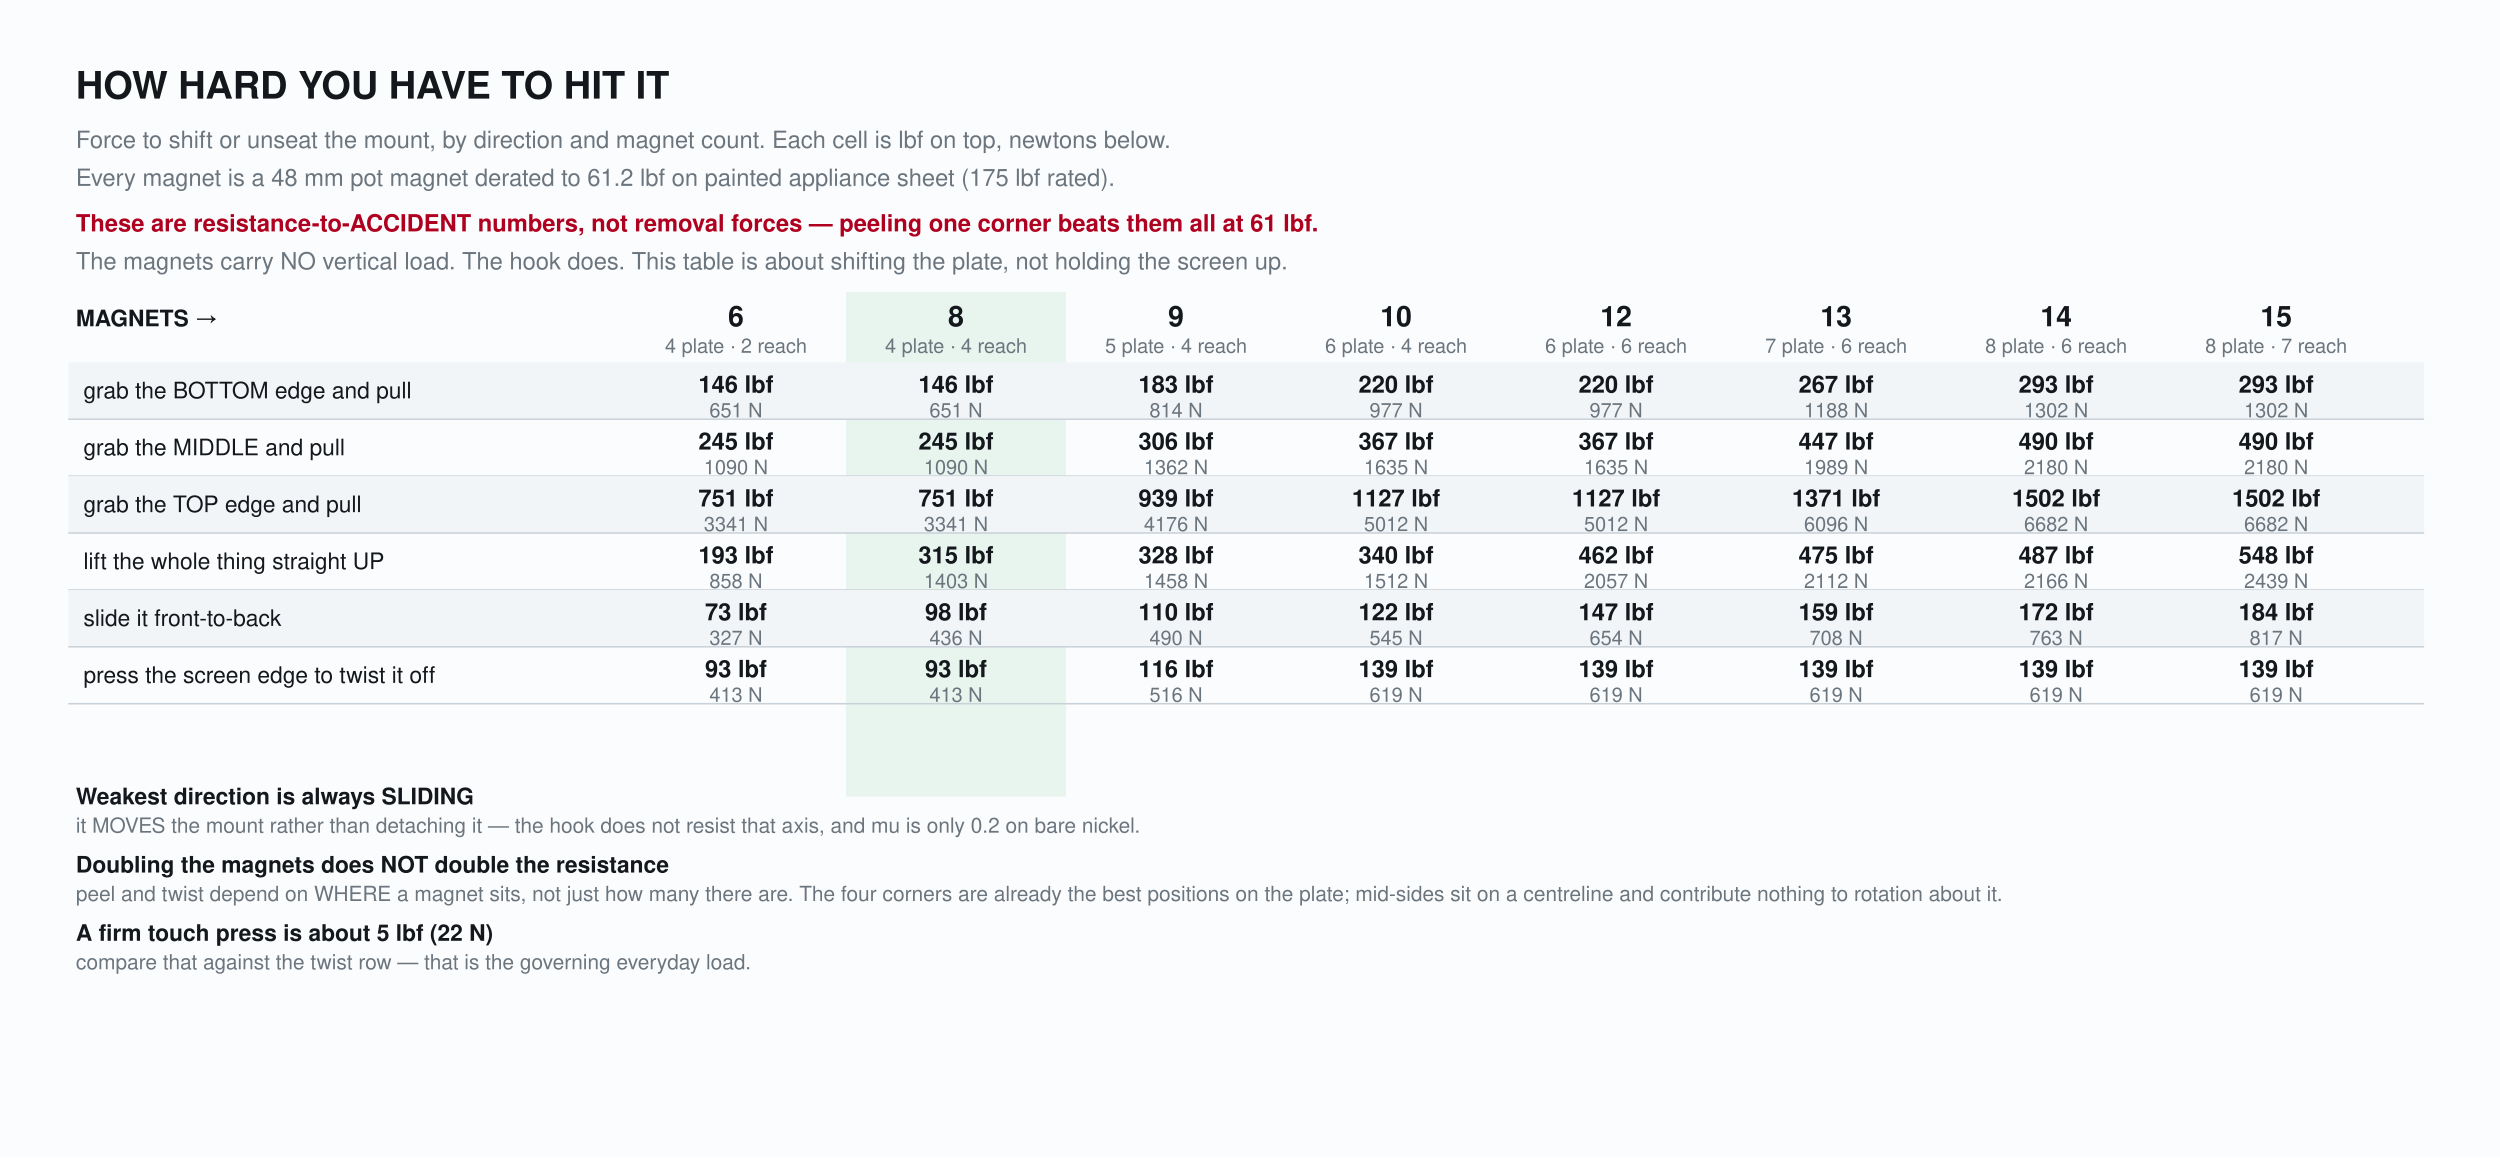
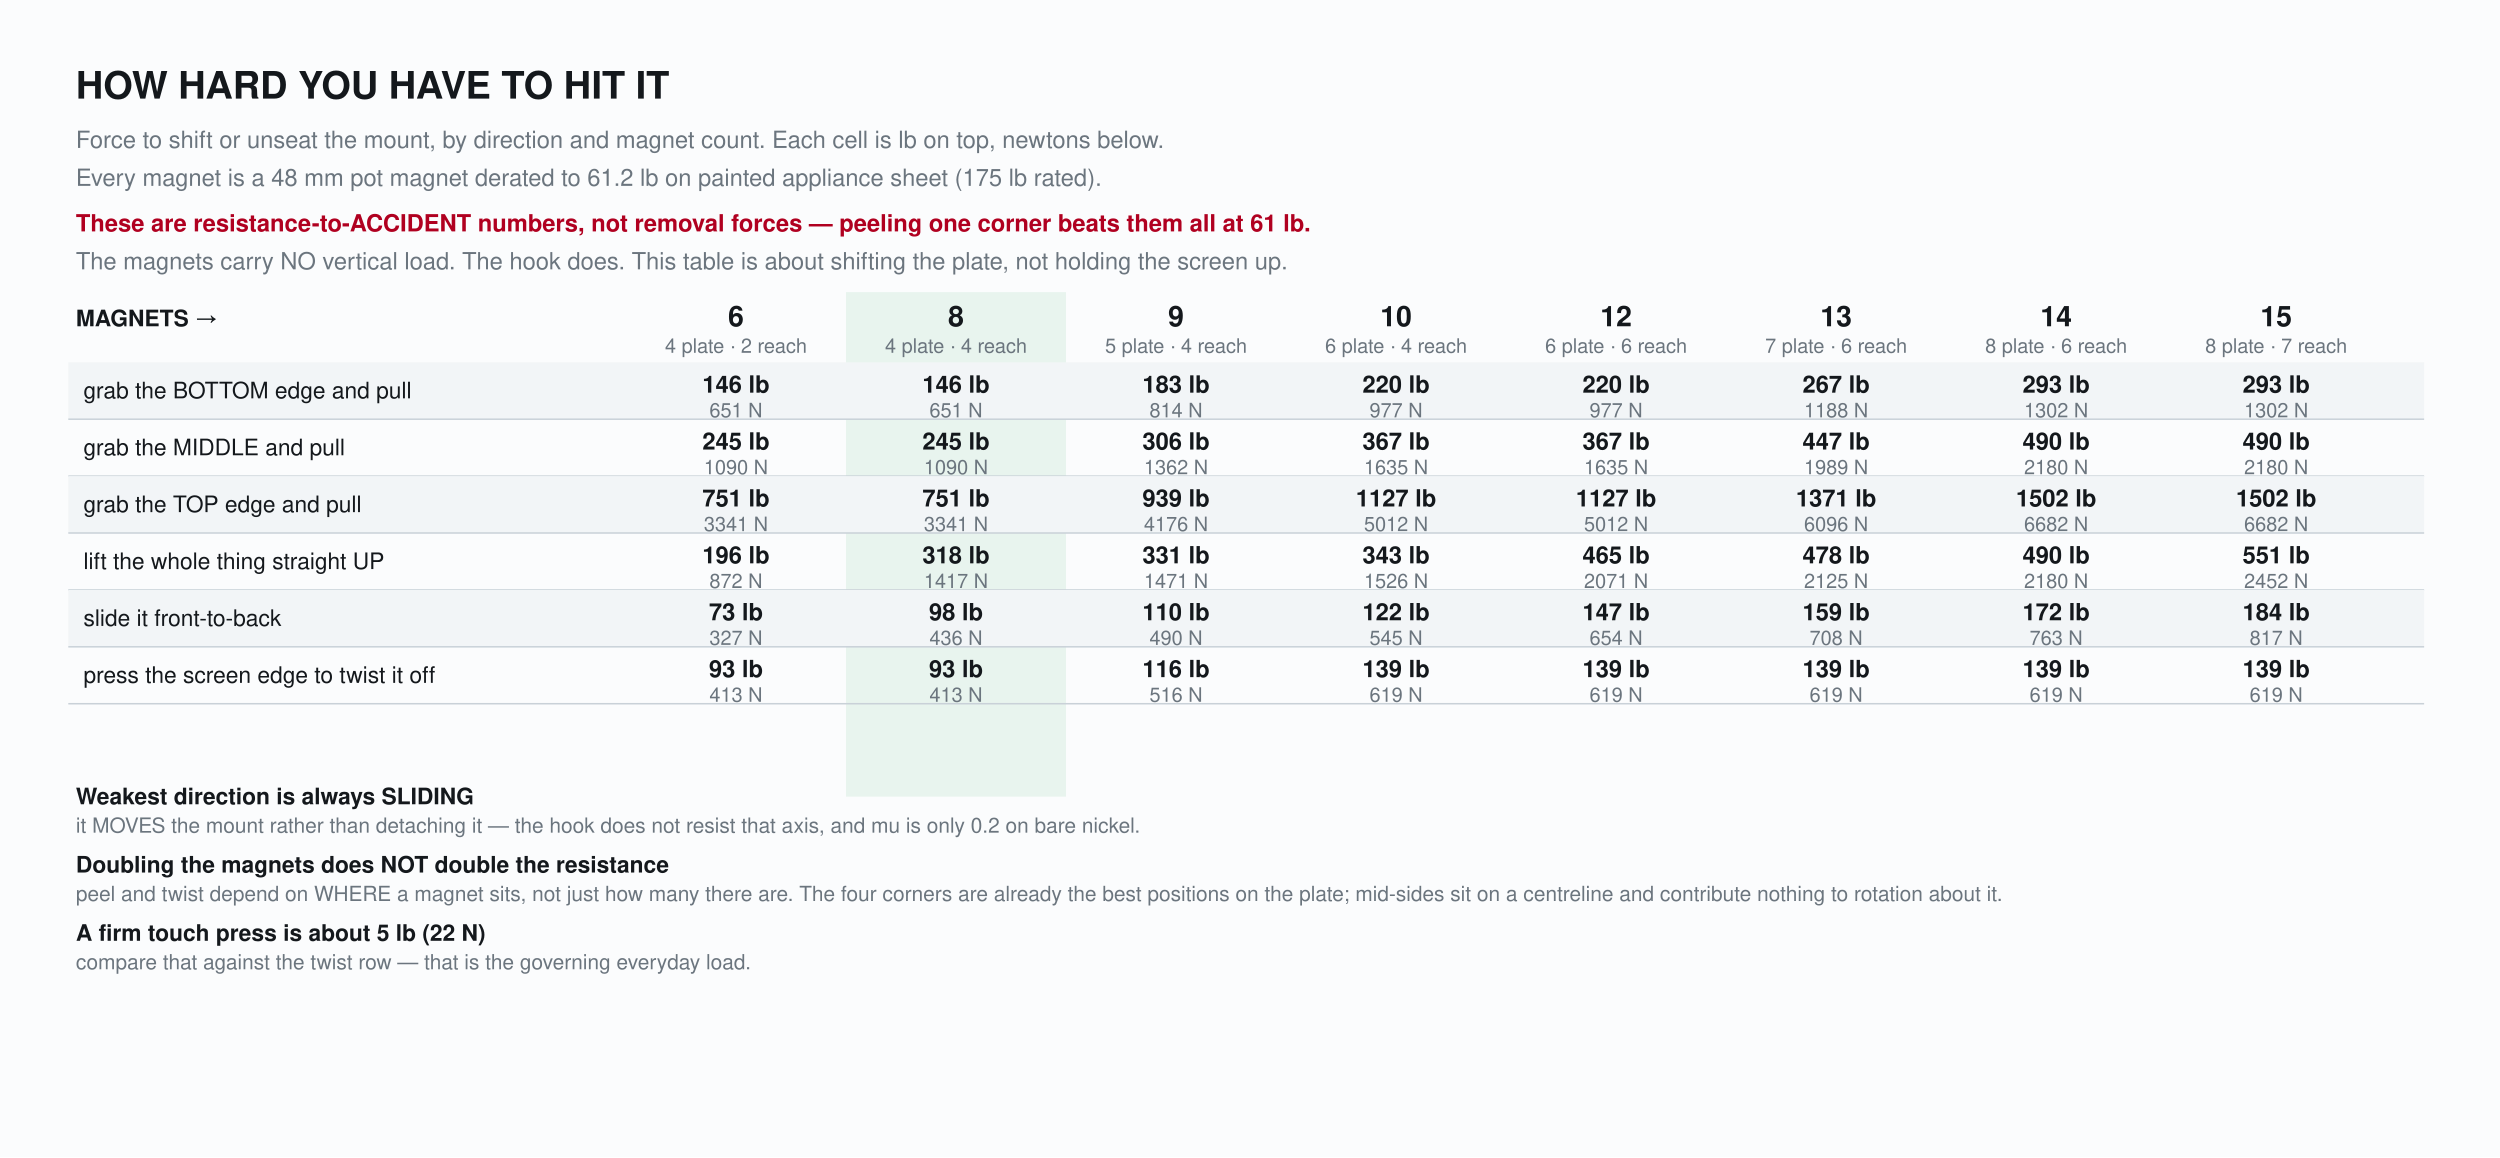
<svg xmlns="http://www.w3.org/2000/svg" width="1318" height="610" viewBox="0 0 1318 610">
  <rect width="1318" height="610" fill="#fbfcfd" />
  <text x="40" y="52" font-family="Helvetica,Arial,sans-serif" font-size="20" font-weight="bold" fill="#14181c">HOW HARD YOU HAVE TO HIT IT</text>
-   <text x="40" y="78" font-family="Helvetica,Arial,sans-serif" font-size="12.5" fill="#6b757e">Force to shift or unseat the mount, by direction and magnet count. Each cell is lbf on top, newtons below.</text>
-   <text x="40" y="98" font-family="Helvetica,Arial,sans-serif" font-size="12.5" fill="#6b757e">Every magnet is a 48 mm pot magnet derated to 61.2 lbf on painted appliance sheet (175 lbf rated).</text>
-   <text x="40" y="122" font-family="Helvetica,Arial,sans-serif" font-size="12.5" fill="#b00020" font-weight="bold">These are resistance-to-ACCIDENT numbers, not removal forces — peeling one corner beats them all at 61 lbf.</text>
+   <text x="40" y="78" font-family="Helvetica,Arial,sans-serif" font-size="12.5" fill="#6b757e">Force to shift or unseat the mount, by direction and magnet count. Each cell is lb on top, newtons below.</text>
+   <text x="40" y="98" font-family="Helvetica,Arial,sans-serif" font-size="12.5" fill="#6b757e">Every magnet is a 48 mm pot magnet derated to 61.2 lb on painted appliance sheet (175 lb rated).</text>
+   <text x="40" y="122" font-family="Helvetica,Arial,sans-serif" font-size="12.5" fill="#b00020" font-weight="bold">These are resistance-to-ACCIDENT numbers, not removal forces — peeling one corner beats them all at 61 lb.</text>
  <text x="40" y="142" font-family="Helvetica,Arial,sans-serif" font-size="12.5" fill="#6b757e">The magnets carry NO vertical load. The hook does. This table is about shifting the plate, not holding the screen up.</text>
  <text x="388.0" y="172.0" font-family="Helvetica,Arial,sans-serif" font-size="15" font-weight="bold" text-anchor="middle" fill="#14181c">6</text>
  <text x="388.0" y="186.0" font-family="Helvetica,Arial,sans-serif" font-size="10.5" text-anchor="middle" fill="#6b757e">4 plate · 2 reach</text>
  <rect x="446.0" y="154.0" width="116.0" height="266.0" fill="#e8f4ee" />
  <text x="504.0" y="172.0" font-family="Helvetica,Arial,sans-serif" font-size="15" font-weight="bold" text-anchor="middle" fill="#14181c">8</text>
  <text x="504.0" y="186.0" font-family="Helvetica,Arial,sans-serif" font-size="10.5" text-anchor="middle" fill="#6b757e">4 plate · 4 reach</text>
  <text x="504.0" y="201.0" font-family="Helvetica,Arial,sans-serif" font-size="9.5" text-anchor="middle" font-weight="bold" fill="#0a8f6f">AS BUILT</text>
  <text x="620.0" y="172.0" font-family="Helvetica,Arial,sans-serif" font-size="15" font-weight="bold" text-anchor="middle" fill="#14181c">9</text>
  <text x="620.0" y="186.0" font-family="Helvetica,Arial,sans-serif" font-size="10.5" text-anchor="middle" fill="#6b757e">5 plate · 4 reach</text>
  <text x="736.0" y="172.0" font-family="Helvetica,Arial,sans-serif" font-size="15" font-weight="bold" text-anchor="middle" fill="#14181c">10</text>
  <text x="736.0" y="186.0" font-family="Helvetica,Arial,sans-serif" font-size="10.5" text-anchor="middle" fill="#6b757e">6 plate · 4 reach</text>
  <text x="852.0" y="172.0" font-family="Helvetica,Arial,sans-serif" font-size="15" font-weight="bold" text-anchor="middle" fill="#14181c">12</text>
  <text x="852.0" y="186.0" font-family="Helvetica,Arial,sans-serif" font-size="10.5" text-anchor="middle" fill="#6b757e">6 plate · 6 reach</text>
  <text x="968.0" y="172.0" font-family="Helvetica,Arial,sans-serif" font-size="15" font-weight="bold" text-anchor="middle" fill="#14181c">13</text>
  <text x="968.0" y="186.0" font-family="Helvetica,Arial,sans-serif" font-size="10.5" text-anchor="middle" fill="#6b757e">7 plate · 6 reach</text>
  <text x="1084.0" y="172.0" font-family="Helvetica,Arial,sans-serif" font-size="15" font-weight="bold" text-anchor="middle" fill="#14181c">14</text>
  <text x="1084.0" y="186.0" font-family="Helvetica,Arial,sans-serif" font-size="10.5" text-anchor="middle" fill="#6b757e">8 plate · 6 reach</text>
  <text x="1200.0" y="172.0" font-family="Helvetica,Arial,sans-serif" font-size="15" font-weight="bold" text-anchor="middle" fill="#14181c">15</text>
  <text x="1200.0" y="186.0" font-family="Helvetica,Arial,sans-serif" font-size="10.5" text-anchor="middle" fill="#6b757e">8 plate · 7 reach</text>
  <text x="40" y="172.0" font-family="Helvetica,Arial,sans-serif" font-size="12" font-weight="bold" fill="#14181c">MAGNETS →</text>
  <rect x="36" y="191.0" width="1242.0" height="30.0" fill="#f2f5f7" />
  <text x="44" y="210.0" font-family="Helvetica,Arial,sans-serif" font-size="12" fill="#14181c">grab the BOTTOM edge and pull</text>
-   <text x="388.0" y="207.0" font-family="Helvetica,Arial,sans-serif" font-size="12.5" text-anchor="middle" font-weight="bold" fill="#14181c">146 lbf</text>
+   <text x="388.0" y="207.0" font-family="Helvetica,Arial,sans-serif" font-size="12.5" text-anchor="middle" font-weight="bold" fill="#14181c">146 lb</text>
  <text x="388.0" y="220.0" font-family="Helvetica,Arial,sans-serif" font-size="10.5" text-anchor="middle" fill="#6b757e">651 N</text>
-   <text x="504.0" y="207.0" font-family="Helvetica,Arial,sans-serif" font-size="12.5" text-anchor="middle" font-weight="bold" fill="#14181c">146 lbf</text>
+   <text x="504.0" y="207.0" font-family="Helvetica,Arial,sans-serif" font-size="12.5" text-anchor="middle" font-weight="bold" fill="#14181c">146 lb</text>
  <text x="504.0" y="220.0" font-family="Helvetica,Arial,sans-serif" font-size="10.5" text-anchor="middle" fill="#6b757e">651 N</text>
-   <text x="620.0" y="207.0" font-family="Helvetica,Arial,sans-serif" font-size="12.5" text-anchor="middle" font-weight="bold" fill="#14181c">183 lbf</text>
+   <text x="620.0" y="207.0" font-family="Helvetica,Arial,sans-serif" font-size="12.5" text-anchor="middle" font-weight="bold" fill="#14181c">183 lb</text>
  <text x="620.0" y="220.0" font-family="Helvetica,Arial,sans-serif" font-size="10.5" text-anchor="middle" fill="#6b757e">814 N</text>
-   <text x="736.0" y="207.0" font-family="Helvetica,Arial,sans-serif" font-size="12.5" text-anchor="middle" font-weight="bold" fill="#14181c">220 lbf</text>
+   <text x="736.0" y="207.0" font-family="Helvetica,Arial,sans-serif" font-size="12.5" text-anchor="middle" font-weight="bold" fill="#14181c">220 lb</text>
  <text x="736.0" y="220.0" font-family="Helvetica,Arial,sans-serif" font-size="10.5" text-anchor="middle" fill="#6b757e">977 N</text>
-   <text x="852.0" y="207.0" font-family="Helvetica,Arial,sans-serif" font-size="12.5" text-anchor="middle" font-weight="bold" fill="#14181c">220 lbf</text>
+   <text x="852.0" y="207.0" font-family="Helvetica,Arial,sans-serif" font-size="12.5" text-anchor="middle" font-weight="bold" fill="#14181c">220 lb</text>
  <text x="852.0" y="220.0" font-family="Helvetica,Arial,sans-serif" font-size="10.5" text-anchor="middle" fill="#6b757e">977 N</text>
-   <text x="968.0" y="207.0" font-family="Helvetica,Arial,sans-serif" font-size="12.5" text-anchor="middle" font-weight="bold" fill="#14181c">267 lbf</text>
+   <text x="968.0" y="207.0" font-family="Helvetica,Arial,sans-serif" font-size="12.5" text-anchor="middle" font-weight="bold" fill="#14181c">267 lb</text>
  <text x="968.0" y="220.0" font-family="Helvetica,Arial,sans-serif" font-size="10.5" text-anchor="middle" fill="#6b757e">1188 N</text>
-   <text x="1084.0" y="207.0" font-family="Helvetica,Arial,sans-serif" font-size="12.5" text-anchor="middle" font-weight="bold" fill="#14181c">293 lbf</text>
+   <text x="1084.0" y="207.0" font-family="Helvetica,Arial,sans-serif" font-size="12.5" text-anchor="middle" font-weight="bold" fill="#14181c">293 lb</text>
  <text x="1084.0" y="220.0" font-family="Helvetica,Arial,sans-serif" font-size="10.5" text-anchor="middle" fill="#6b757e">1302 N</text>
-   <text x="1200.0" y="207.0" font-family="Helvetica,Arial,sans-serif" font-size="12.5" text-anchor="middle" font-weight="bold" fill="#14181c">293 lbf</text>
+   <text x="1200.0" y="207.0" font-family="Helvetica,Arial,sans-serif" font-size="12.5" text-anchor="middle" font-weight="bold" fill="#14181c">293 lb</text>
  <text x="1200.0" y="220.0" font-family="Helvetica,Arial,sans-serif" font-size="10.5" text-anchor="middle" fill="#6b757e">1302 N</text>
  <line x1="36" y1="221.0" x2="1278.0" y2="221.0" stroke="#c9d1d8" stroke-width="0.8" />
  <text x="44" y="240.0" font-family="Helvetica,Arial,sans-serif" font-size="12" fill="#14181c">grab the MIDDLE and pull</text>
-   <text x="388.0" y="237.0" font-family="Helvetica,Arial,sans-serif" font-size="12.5" text-anchor="middle" font-weight="bold" fill="#14181c">245 lbf</text>
+   <text x="388.0" y="237.0" font-family="Helvetica,Arial,sans-serif" font-size="12.5" text-anchor="middle" font-weight="bold" fill="#14181c">245 lb</text>
  <text x="388.0" y="250.0" font-family="Helvetica,Arial,sans-serif" font-size="10.5" text-anchor="middle" fill="#6b757e">1090 N</text>
-   <text x="504.0" y="237.0" font-family="Helvetica,Arial,sans-serif" font-size="12.5" text-anchor="middle" font-weight="bold" fill="#14181c">245 lbf</text>
+   <text x="504.0" y="237.0" font-family="Helvetica,Arial,sans-serif" font-size="12.5" text-anchor="middle" font-weight="bold" fill="#14181c">245 lb</text>
  <text x="504.0" y="250.0" font-family="Helvetica,Arial,sans-serif" font-size="10.5" text-anchor="middle" fill="#6b757e">1090 N</text>
-   <text x="620.0" y="237.0" font-family="Helvetica,Arial,sans-serif" font-size="12.5" text-anchor="middle" font-weight="bold" fill="#14181c">306 lbf</text>
+   <text x="620.0" y="237.0" font-family="Helvetica,Arial,sans-serif" font-size="12.5" text-anchor="middle" font-weight="bold" fill="#14181c">306 lb</text>
  <text x="620.0" y="250.0" font-family="Helvetica,Arial,sans-serif" font-size="10.5" text-anchor="middle" fill="#6b757e">1362 N</text>
-   <text x="736.0" y="237.0" font-family="Helvetica,Arial,sans-serif" font-size="12.5" text-anchor="middle" font-weight="bold" fill="#14181c">367 lbf</text>
+   <text x="736.0" y="237.0" font-family="Helvetica,Arial,sans-serif" font-size="12.5" text-anchor="middle" font-weight="bold" fill="#14181c">367 lb</text>
  <text x="736.0" y="250.0" font-family="Helvetica,Arial,sans-serif" font-size="10.5" text-anchor="middle" fill="#6b757e">1635 N</text>
-   <text x="852.0" y="237.0" font-family="Helvetica,Arial,sans-serif" font-size="12.5" text-anchor="middle" font-weight="bold" fill="#14181c">367 lbf</text>
+   <text x="852.0" y="237.0" font-family="Helvetica,Arial,sans-serif" font-size="12.5" text-anchor="middle" font-weight="bold" fill="#14181c">367 lb</text>
  <text x="852.0" y="250.0" font-family="Helvetica,Arial,sans-serif" font-size="10.5" text-anchor="middle" fill="#6b757e">1635 N</text>
-   <text x="968.0" y="237.0" font-family="Helvetica,Arial,sans-serif" font-size="12.5" text-anchor="middle" font-weight="bold" fill="#14181c">447 lbf</text>
+   <text x="968.0" y="237.0" font-family="Helvetica,Arial,sans-serif" font-size="12.5" text-anchor="middle" font-weight="bold" fill="#14181c">447 lb</text>
  <text x="968.0" y="250.0" font-family="Helvetica,Arial,sans-serif" font-size="10.5" text-anchor="middle" fill="#6b757e">1989 N</text>
-   <text x="1084.0" y="237.0" font-family="Helvetica,Arial,sans-serif" font-size="12.5" text-anchor="middle" font-weight="bold" fill="#14181c">490 lbf</text>
+   <text x="1084.0" y="237.0" font-family="Helvetica,Arial,sans-serif" font-size="12.5" text-anchor="middle" font-weight="bold" fill="#14181c">490 lb</text>
  <text x="1084.0" y="250.0" font-family="Helvetica,Arial,sans-serif" font-size="10.5" text-anchor="middle" fill="#6b757e">2180 N</text>
-   <text x="1200.0" y="237.0" font-family="Helvetica,Arial,sans-serif" font-size="12.5" text-anchor="middle" font-weight="bold" fill="#14181c">490 lbf</text>
+   <text x="1200.0" y="237.0" font-family="Helvetica,Arial,sans-serif" font-size="12.5" text-anchor="middle" font-weight="bold" fill="#14181c">490 lb</text>
  <text x="1200.0" y="250.0" font-family="Helvetica,Arial,sans-serif" font-size="10.5" text-anchor="middle" fill="#6b757e">2180 N</text>
  <line x1="36" y1="251.0" x2="1278.0" y2="251.0" stroke="#c9d1d8" stroke-width="0.8" />
  <rect x="36" y="251.0" width="1242.0" height="30.0" fill="#f2f5f7" />
  <text x="44" y="270.0" font-family="Helvetica,Arial,sans-serif" font-size="12" fill="#14181c">grab the TOP edge and pull</text>
-   <text x="388.0" y="267.0" font-family="Helvetica,Arial,sans-serif" font-size="12.5" text-anchor="middle" font-weight="bold" fill="#14181c">751 lbf</text>
+   <text x="388.0" y="267.0" font-family="Helvetica,Arial,sans-serif" font-size="12.5" text-anchor="middle" font-weight="bold" fill="#14181c">751 lb</text>
  <text x="388.0" y="280.0" font-family="Helvetica,Arial,sans-serif" font-size="10.5" text-anchor="middle" fill="#6b757e">3341 N</text>
-   <text x="504.0" y="267.0" font-family="Helvetica,Arial,sans-serif" font-size="12.5" text-anchor="middle" font-weight="bold" fill="#14181c">751 lbf</text>
+   <text x="504.0" y="267.0" font-family="Helvetica,Arial,sans-serif" font-size="12.5" text-anchor="middle" font-weight="bold" fill="#14181c">751 lb</text>
  <text x="504.0" y="280.0" font-family="Helvetica,Arial,sans-serif" font-size="10.5" text-anchor="middle" fill="#6b757e">3341 N</text>
-   <text x="620.0" y="267.0" font-family="Helvetica,Arial,sans-serif" font-size="12.5" text-anchor="middle" font-weight="bold" fill="#14181c">939 lbf</text>
+   <text x="620.0" y="267.0" font-family="Helvetica,Arial,sans-serif" font-size="12.5" text-anchor="middle" font-weight="bold" fill="#14181c">939 lb</text>
  <text x="620.0" y="280.0" font-family="Helvetica,Arial,sans-serif" font-size="10.5" text-anchor="middle" fill="#6b757e">4176 N</text>
-   <text x="736.0" y="267.0" font-family="Helvetica,Arial,sans-serif" font-size="12.5" text-anchor="middle" font-weight="bold" fill="#14181c">1127 lbf</text>
+   <text x="736.0" y="267.0" font-family="Helvetica,Arial,sans-serif" font-size="12.5" text-anchor="middle" font-weight="bold" fill="#14181c">1127 lb</text>
  <text x="736.0" y="280.0" font-family="Helvetica,Arial,sans-serif" font-size="10.5" text-anchor="middle" fill="#6b757e">5012 N</text>
-   <text x="852.0" y="267.0" font-family="Helvetica,Arial,sans-serif" font-size="12.5" text-anchor="middle" font-weight="bold" fill="#14181c">1127 lbf</text>
+   <text x="852.0" y="267.0" font-family="Helvetica,Arial,sans-serif" font-size="12.5" text-anchor="middle" font-weight="bold" fill="#14181c">1127 lb</text>
  <text x="852.0" y="280.0" font-family="Helvetica,Arial,sans-serif" font-size="10.5" text-anchor="middle" fill="#6b757e">5012 N</text>
-   <text x="968.0" y="267.0" font-family="Helvetica,Arial,sans-serif" font-size="12.5" text-anchor="middle" font-weight="bold" fill="#14181c">1371 lbf</text>
+   <text x="968.0" y="267.0" font-family="Helvetica,Arial,sans-serif" font-size="12.5" text-anchor="middle" font-weight="bold" fill="#14181c">1371 lb</text>
  <text x="968.0" y="280.0" font-family="Helvetica,Arial,sans-serif" font-size="10.5" text-anchor="middle" fill="#6b757e">6096 N</text>
-   <text x="1084.0" y="267.0" font-family="Helvetica,Arial,sans-serif" font-size="12.5" text-anchor="middle" font-weight="bold" fill="#14181c">1502 lbf</text>
+   <text x="1084.0" y="267.0" font-family="Helvetica,Arial,sans-serif" font-size="12.5" text-anchor="middle" font-weight="bold" fill="#14181c">1502 lb</text>
  <text x="1084.0" y="280.0" font-family="Helvetica,Arial,sans-serif" font-size="10.5" text-anchor="middle" fill="#6b757e">6682 N</text>
-   <text x="1200.0" y="267.0" font-family="Helvetica,Arial,sans-serif" font-size="12.5" text-anchor="middle" font-weight="bold" fill="#14181c">1502 lbf</text>
+   <text x="1200.0" y="267.0" font-family="Helvetica,Arial,sans-serif" font-size="12.5" text-anchor="middle" font-weight="bold" fill="#14181c">1502 lb</text>
  <text x="1200.0" y="280.0" font-family="Helvetica,Arial,sans-serif" font-size="10.5" text-anchor="middle" fill="#6b757e">6682 N</text>
  <line x1="36" y1="281.0" x2="1278.0" y2="281.0" stroke="#c9d1d8" stroke-width="0.8" />
  <text x="44" y="300.0" font-family="Helvetica,Arial,sans-serif" font-size="12" fill="#14181c">lift the whole thing straight UP</text>
-   <text x="388.0" y="297.0" font-family="Helvetica,Arial,sans-serif" font-size="12.5" text-anchor="middle" font-weight="bold" fill="#14181c">193 lbf</text>
-   <text x="388.0" y="310.0" font-family="Helvetica,Arial,sans-serif" font-size="10.5" text-anchor="middle" fill="#6b757e">858 N</text>
-   <text x="504.0" y="297.0" font-family="Helvetica,Arial,sans-serif" font-size="12.5" text-anchor="middle" font-weight="bold" fill="#14181c">315 lbf</text>
-   <text x="504.0" y="310.0" font-family="Helvetica,Arial,sans-serif" font-size="10.5" text-anchor="middle" fill="#6b757e">1403 N</text>
-   <text x="620.0" y="297.0" font-family="Helvetica,Arial,sans-serif" font-size="12.5" text-anchor="middle" font-weight="bold" fill="#14181c">328 lbf</text>
-   <text x="620.0" y="310.0" font-family="Helvetica,Arial,sans-serif" font-size="10.5" text-anchor="middle" fill="#6b757e">1458 N</text>
-   <text x="736.0" y="297.0" font-family="Helvetica,Arial,sans-serif" font-size="12.5" text-anchor="middle" font-weight="bold" fill="#14181c">340 lbf</text>
-   <text x="736.0" y="310.0" font-family="Helvetica,Arial,sans-serif" font-size="10.5" text-anchor="middle" fill="#6b757e">1512 N</text>
-   <text x="852.0" y="297.0" font-family="Helvetica,Arial,sans-serif" font-size="12.5" text-anchor="middle" font-weight="bold" fill="#14181c">462 lbf</text>
-   <text x="852.0" y="310.0" font-family="Helvetica,Arial,sans-serif" font-size="10.5" text-anchor="middle" fill="#6b757e">2057 N</text>
-   <text x="968.0" y="297.0" font-family="Helvetica,Arial,sans-serif" font-size="12.5" text-anchor="middle" font-weight="bold" fill="#14181c">475 lbf</text>
-   <text x="968.0" y="310.0" font-family="Helvetica,Arial,sans-serif" font-size="10.5" text-anchor="middle" fill="#6b757e">2112 N</text>
-   <text x="1084.0" y="297.0" font-family="Helvetica,Arial,sans-serif" font-size="12.5" text-anchor="middle" font-weight="bold" fill="#14181c">487 lbf</text>
-   <text x="1084.0" y="310.0" font-family="Helvetica,Arial,sans-serif" font-size="10.5" text-anchor="middle" fill="#6b757e">2166 N</text>
-   <text x="1200.0" y="297.0" font-family="Helvetica,Arial,sans-serif" font-size="12.5" text-anchor="middle" font-weight="bold" fill="#14181c">548 lbf</text>
-   <text x="1200.0" y="310.0" font-family="Helvetica,Arial,sans-serif" font-size="10.5" text-anchor="middle" fill="#6b757e">2439 N</text>
+   <text x="388.0" y="297.0" font-family="Helvetica,Arial,sans-serif" font-size="12.5" text-anchor="middle" font-weight="bold" fill="#14181c">196 lb</text>
+   <text x="388.0" y="310.0" font-family="Helvetica,Arial,sans-serif" font-size="10.5" text-anchor="middle" fill="#6b757e">872 N</text>
+   <text x="504.0" y="297.0" font-family="Helvetica,Arial,sans-serif" font-size="12.5" text-anchor="middle" font-weight="bold" fill="#14181c">318 lb</text>
+   <text x="504.0" y="310.0" font-family="Helvetica,Arial,sans-serif" font-size="10.5" text-anchor="middle" fill="#6b757e">1417 N</text>
+   <text x="620.0" y="297.0" font-family="Helvetica,Arial,sans-serif" font-size="12.5" text-anchor="middle" font-weight="bold" fill="#14181c">331 lb</text>
+   <text x="620.0" y="310.0" font-family="Helvetica,Arial,sans-serif" font-size="10.5" text-anchor="middle" fill="#6b757e">1471 N</text>
+   <text x="736.0" y="297.0" font-family="Helvetica,Arial,sans-serif" font-size="12.5" text-anchor="middle" font-weight="bold" fill="#14181c">343 lb</text>
+   <text x="736.0" y="310.0" font-family="Helvetica,Arial,sans-serif" font-size="10.5" text-anchor="middle" fill="#6b757e">1526 N</text>
+   <text x="852.0" y="297.0" font-family="Helvetica,Arial,sans-serif" font-size="12.5" text-anchor="middle" font-weight="bold" fill="#14181c">465 lb</text>
+   <text x="852.0" y="310.0" font-family="Helvetica,Arial,sans-serif" font-size="10.5" text-anchor="middle" fill="#6b757e">2071 N</text>
+   <text x="968.0" y="297.0" font-family="Helvetica,Arial,sans-serif" font-size="12.5" text-anchor="middle" font-weight="bold" fill="#14181c">478 lb</text>
+   <text x="968.0" y="310.0" font-family="Helvetica,Arial,sans-serif" font-size="10.5" text-anchor="middle" fill="#6b757e">2125 N</text>
+   <text x="1084.0" y="297.0" font-family="Helvetica,Arial,sans-serif" font-size="12.5" text-anchor="middle" font-weight="bold" fill="#14181c">490 lb</text>
+   <text x="1084.0" y="310.0" font-family="Helvetica,Arial,sans-serif" font-size="10.5" text-anchor="middle" fill="#6b757e">2180 N</text>
+   <text x="1200.0" y="297.0" font-family="Helvetica,Arial,sans-serif" font-size="12.5" text-anchor="middle" font-weight="bold" fill="#14181c">551 lb</text>
+   <text x="1200.0" y="310.0" font-family="Helvetica,Arial,sans-serif" font-size="10.5" text-anchor="middle" fill="#6b757e">2452 N</text>
  <line x1="36" y1="311.0" x2="1278.0" y2="311.0" stroke="#c9d1d8" stroke-width="0.8" />
  <rect x="36" y="311.0" width="1242.0" height="30.0" fill="#f2f5f7" />
  <text x="44" y="330.0" font-family="Helvetica,Arial,sans-serif" font-size="12" fill="#14181c">slide it front-to-back</text>
-   <text x="388.0" y="327.0" font-family="Helvetica,Arial,sans-serif" font-size="12.5" text-anchor="middle" font-weight="bold" fill="#14181c">73 lbf</text>
+   <text x="388.0" y="327.0" font-family="Helvetica,Arial,sans-serif" font-size="12.5" text-anchor="middle" font-weight="bold" fill="#14181c">73 lb</text>
  <text x="388.0" y="340.0" font-family="Helvetica,Arial,sans-serif" font-size="10.5" text-anchor="middle" fill="#6b757e">327 N</text>
-   <text x="504.0" y="327.0" font-family="Helvetica,Arial,sans-serif" font-size="12.5" text-anchor="middle" font-weight="bold" fill="#14181c">98 lbf</text>
+   <text x="504.0" y="327.0" font-family="Helvetica,Arial,sans-serif" font-size="12.5" text-anchor="middle" font-weight="bold" fill="#14181c">98 lb</text>
  <text x="504.0" y="340.0" font-family="Helvetica,Arial,sans-serif" font-size="10.5" text-anchor="middle" fill="#6b757e">436 N</text>
-   <text x="620.0" y="327.0" font-family="Helvetica,Arial,sans-serif" font-size="12.5" text-anchor="middle" font-weight="bold" fill="#14181c">110 lbf</text>
+   <text x="620.0" y="327.0" font-family="Helvetica,Arial,sans-serif" font-size="12.5" text-anchor="middle" font-weight="bold" fill="#14181c">110 lb</text>
  <text x="620.0" y="340.0" font-family="Helvetica,Arial,sans-serif" font-size="10.5" text-anchor="middle" fill="#6b757e">490 N</text>
-   <text x="736.0" y="327.0" font-family="Helvetica,Arial,sans-serif" font-size="12.5" text-anchor="middle" font-weight="bold" fill="#14181c">122 lbf</text>
+   <text x="736.0" y="327.0" font-family="Helvetica,Arial,sans-serif" font-size="12.5" text-anchor="middle" font-weight="bold" fill="#14181c">122 lb</text>
  <text x="736.0" y="340.0" font-family="Helvetica,Arial,sans-serif" font-size="10.5" text-anchor="middle" fill="#6b757e">545 N</text>
-   <text x="852.0" y="327.0" font-family="Helvetica,Arial,sans-serif" font-size="12.5" text-anchor="middle" font-weight="bold" fill="#14181c">147 lbf</text>
+   <text x="852.0" y="327.0" font-family="Helvetica,Arial,sans-serif" font-size="12.5" text-anchor="middle" font-weight="bold" fill="#14181c">147 lb</text>
  <text x="852.0" y="340.0" font-family="Helvetica,Arial,sans-serif" font-size="10.5" text-anchor="middle" fill="#6b757e">654 N</text>
-   <text x="968.0" y="327.0" font-family="Helvetica,Arial,sans-serif" font-size="12.5" text-anchor="middle" font-weight="bold" fill="#14181c">159 lbf</text>
+   <text x="968.0" y="327.0" font-family="Helvetica,Arial,sans-serif" font-size="12.5" text-anchor="middle" font-weight="bold" fill="#14181c">159 lb</text>
  <text x="968.0" y="340.0" font-family="Helvetica,Arial,sans-serif" font-size="10.5" text-anchor="middle" fill="#6b757e">708 N</text>
-   <text x="1084.0" y="327.0" font-family="Helvetica,Arial,sans-serif" font-size="12.5" text-anchor="middle" font-weight="bold" fill="#14181c">172 lbf</text>
+   <text x="1084.0" y="327.0" font-family="Helvetica,Arial,sans-serif" font-size="12.5" text-anchor="middle" font-weight="bold" fill="#14181c">172 lb</text>
  <text x="1084.0" y="340.0" font-family="Helvetica,Arial,sans-serif" font-size="10.5" text-anchor="middle" fill="#6b757e">763 N</text>
-   <text x="1200.0" y="327.0" font-family="Helvetica,Arial,sans-serif" font-size="12.5" text-anchor="middle" font-weight="bold" fill="#14181c">184 lbf</text>
+   <text x="1200.0" y="327.0" font-family="Helvetica,Arial,sans-serif" font-size="12.5" text-anchor="middle" font-weight="bold" fill="#14181c">184 lb</text>
  <text x="1200.0" y="340.0" font-family="Helvetica,Arial,sans-serif" font-size="10.5" text-anchor="middle" fill="#6b757e">817 N</text>
  <line x1="36" y1="341.0" x2="1278.0" y2="341.0" stroke="#c9d1d8" stroke-width="0.8" />
  <text x="44" y="360.0" font-family="Helvetica,Arial,sans-serif" font-size="12" fill="#14181c">press the screen edge to twist it off</text>
-   <text x="388.0" y="357.0" font-family="Helvetica,Arial,sans-serif" font-size="12.5" text-anchor="middle" font-weight="bold" fill="#14181c">93 lbf</text>
+   <text x="388.0" y="357.0" font-family="Helvetica,Arial,sans-serif" font-size="12.5" text-anchor="middle" font-weight="bold" fill="#14181c">93 lb</text>
  <text x="388.0" y="370.0" font-family="Helvetica,Arial,sans-serif" font-size="10.5" text-anchor="middle" fill="#6b757e">413 N</text>
-   <text x="504.0" y="357.0" font-family="Helvetica,Arial,sans-serif" font-size="12.5" text-anchor="middle" font-weight="bold" fill="#14181c">93 lbf</text>
+   <text x="504.0" y="357.0" font-family="Helvetica,Arial,sans-serif" font-size="12.5" text-anchor="middle" font-weight="bold" fill="#14181c">93 lb</text>
  <text x="504.0" y="370.0" font-family="Helvetica,Arial,sans-serif" font-size="10.5" text-anchor="middle" fill="#6b757e">413 N</text>
-   <text x="620.0" y="357.0" font-family="Helvetica,Arial,sans-serif" font-size="12.5" text-anchor="middle" font-weight="bold" fill="#14181c">116 lbf</text>
+   <text x="620.0" y="357.0" font-family="Helvetica,Arial,sans-serif" font-size="12.5" text-anchor="middle" font-weight="bold" fill="#14181c">116 lb</text>
  <text x="620.0" y="370.0" font-family="Helvetica,Arial,sans-serif" font-size="10.5" text-anchor="middle" fill="#6b757e">516 N</text>
-   <text x="736.0" y="357.0" font-family="Helvetica,Arial,sans-serif" font-size="12.5" text-anchor="middle" font-weight="bold" fill="#14181c">139 lbf</text>
+   <text x="736.0" y="357.0" font-family="Helvetica,Arial,sans-serif" font-size="12.5" text-anchor="middle" font-weight="bold" fill="#14181c">139 lb</text>
  <text x="736.0" y="370.0" font-family="Helvetica,Arial,sans-serif" font-size="10.5" text-anchor="middle" fill="#6b757e">619 N</text>
-   <text x="852.0" y="357.0" font-family="Helvetica,Arial,sans-serif" font-size="12.5" text-anchor="middle" font-weight="bold" fill="#14181c">139 lbf</text>
+   <text x="852.0" y="357.0" font-family="Helvetica,Arial,sans-serif" font-size="12.5" text-anchor="middle" font-weight="bold" fill="#14181c">139 lb</text>
  <text x="852.0" y="370.0" font-family="Helvetica,Arial,sans-serif" font-size="10.5" text-anchor="middle" fill="#6b757e">619 N</text>
-   <text x="968.0" y="357.0" font-family="Helvetica,Arial,sans-serif" font-size="12.5" text-anchor="middle" font-weight="bold" fill="#14181c">139 lbf</text>
+   <text x="968.0" y="357.0" font-family="Helvetica,Arial,sans-serif" font-size="12.5" text-anchor="middle" font-weight="bold" fill="#14181c">139 lb</text>
  <text x="968.0" y="370.0" font-family="Helvetica,Arial,sans-serif" font-size="10.5" text-anchor="middle" fill="#6b757e">619 N</text>
-   <text x="1084.0" y="357.0" font-family="Helvetica,Arial,sans-serif" font-size="12.5" text-anchor="middle" font-weight="bold" fill="#14181c">139 lbf</text>
+   <text x="1084.0" y="357.0" font-family="Helvetica,Arial,sans-serif" font-size="12.5" text-anchor="middle" font-weight="bold" fill="#14181c">139 lb</text>
  <text x="1084.0" y="370.0" font-family="Helvetica,Arial,sans-serif" font-size="10.5" text-anchor="middle" fill="#6b757e">619 N</text>
-   <text x="1200.0" y="357.0" font-family="Helvetica,Arial,sans-serif" font-size="12.5" text-anchor="middle" font-weight="bold" fill="#14181c">139 lbf</text>
+   <text x="1200.0" y="357.0" font-family="Helvetica,Arial,sans-serif" font-size="12.5" text-anchor="middle" font-weight="bold" fill="#14181c">139 lb</text>
  <text x="1200.0" y="370.0" font-family="Helvetica,Arial,sans-serif" font-size="10.5" text-anchor="middle" fill="#6b757e">619 N</text>
  <line x1="36" y1="371.0" x2="1278.0" y2="371.0" stroke="#c9d1d8" stroke-width="0.8" />
  <text x="40" y="424.0" font-family="Helvetica,Arial,sans-serif" font-size="12" font-weight="bold" fill="#14181c">Weakest direction is always SLIDING</text>
  <text x="40" y="439.0" font-family="Helvetica,Arial,sans-serif" font-size="11" fill="#6b757e">it MOVES the mount rather than detaching it — the hook does not resist that axis, and mu is only 0.2 on bare nickel.</text>
  <text x="40" y="460.0" font-family="Helvetica,Arial,sans-serif" font-size="12" font-weight="bold" fill="#14181c">Doubling the magnets does NOT double the resistance</text>
  <text x="40" y="475.0" font-family="Helvetica,Arial,sans-serif" font-size="11" fill="#6b757e">peel and twist depend on WHERE a magnet sits, not just how many there are. The four corners are already the best positions on the plate; mid-sides sit on a centreline and contribute nothing to rotation about it.</text>
-   <text x="40" y="496.0" font-family="Helvetica,Arial,sans-serif" font-size="12" font-weight="bold" fill="#14181c">A firm touch press is about 5 lbf (22 N)</text>
+   <text x="40" y="496.0" font-family="Helvetica,Arial,sans-serif" font-size="12" font-weight="bold" fill="#14181c">A firm touch press is about 5 lb (22 N)</text>
  <text x="40" y="511.0" font-family="Helvetica,Arial,sans-serif" font-size="11" fill="#6b757e">compare that against the twist row — that is the governing everyday load.</text>
</svg>
